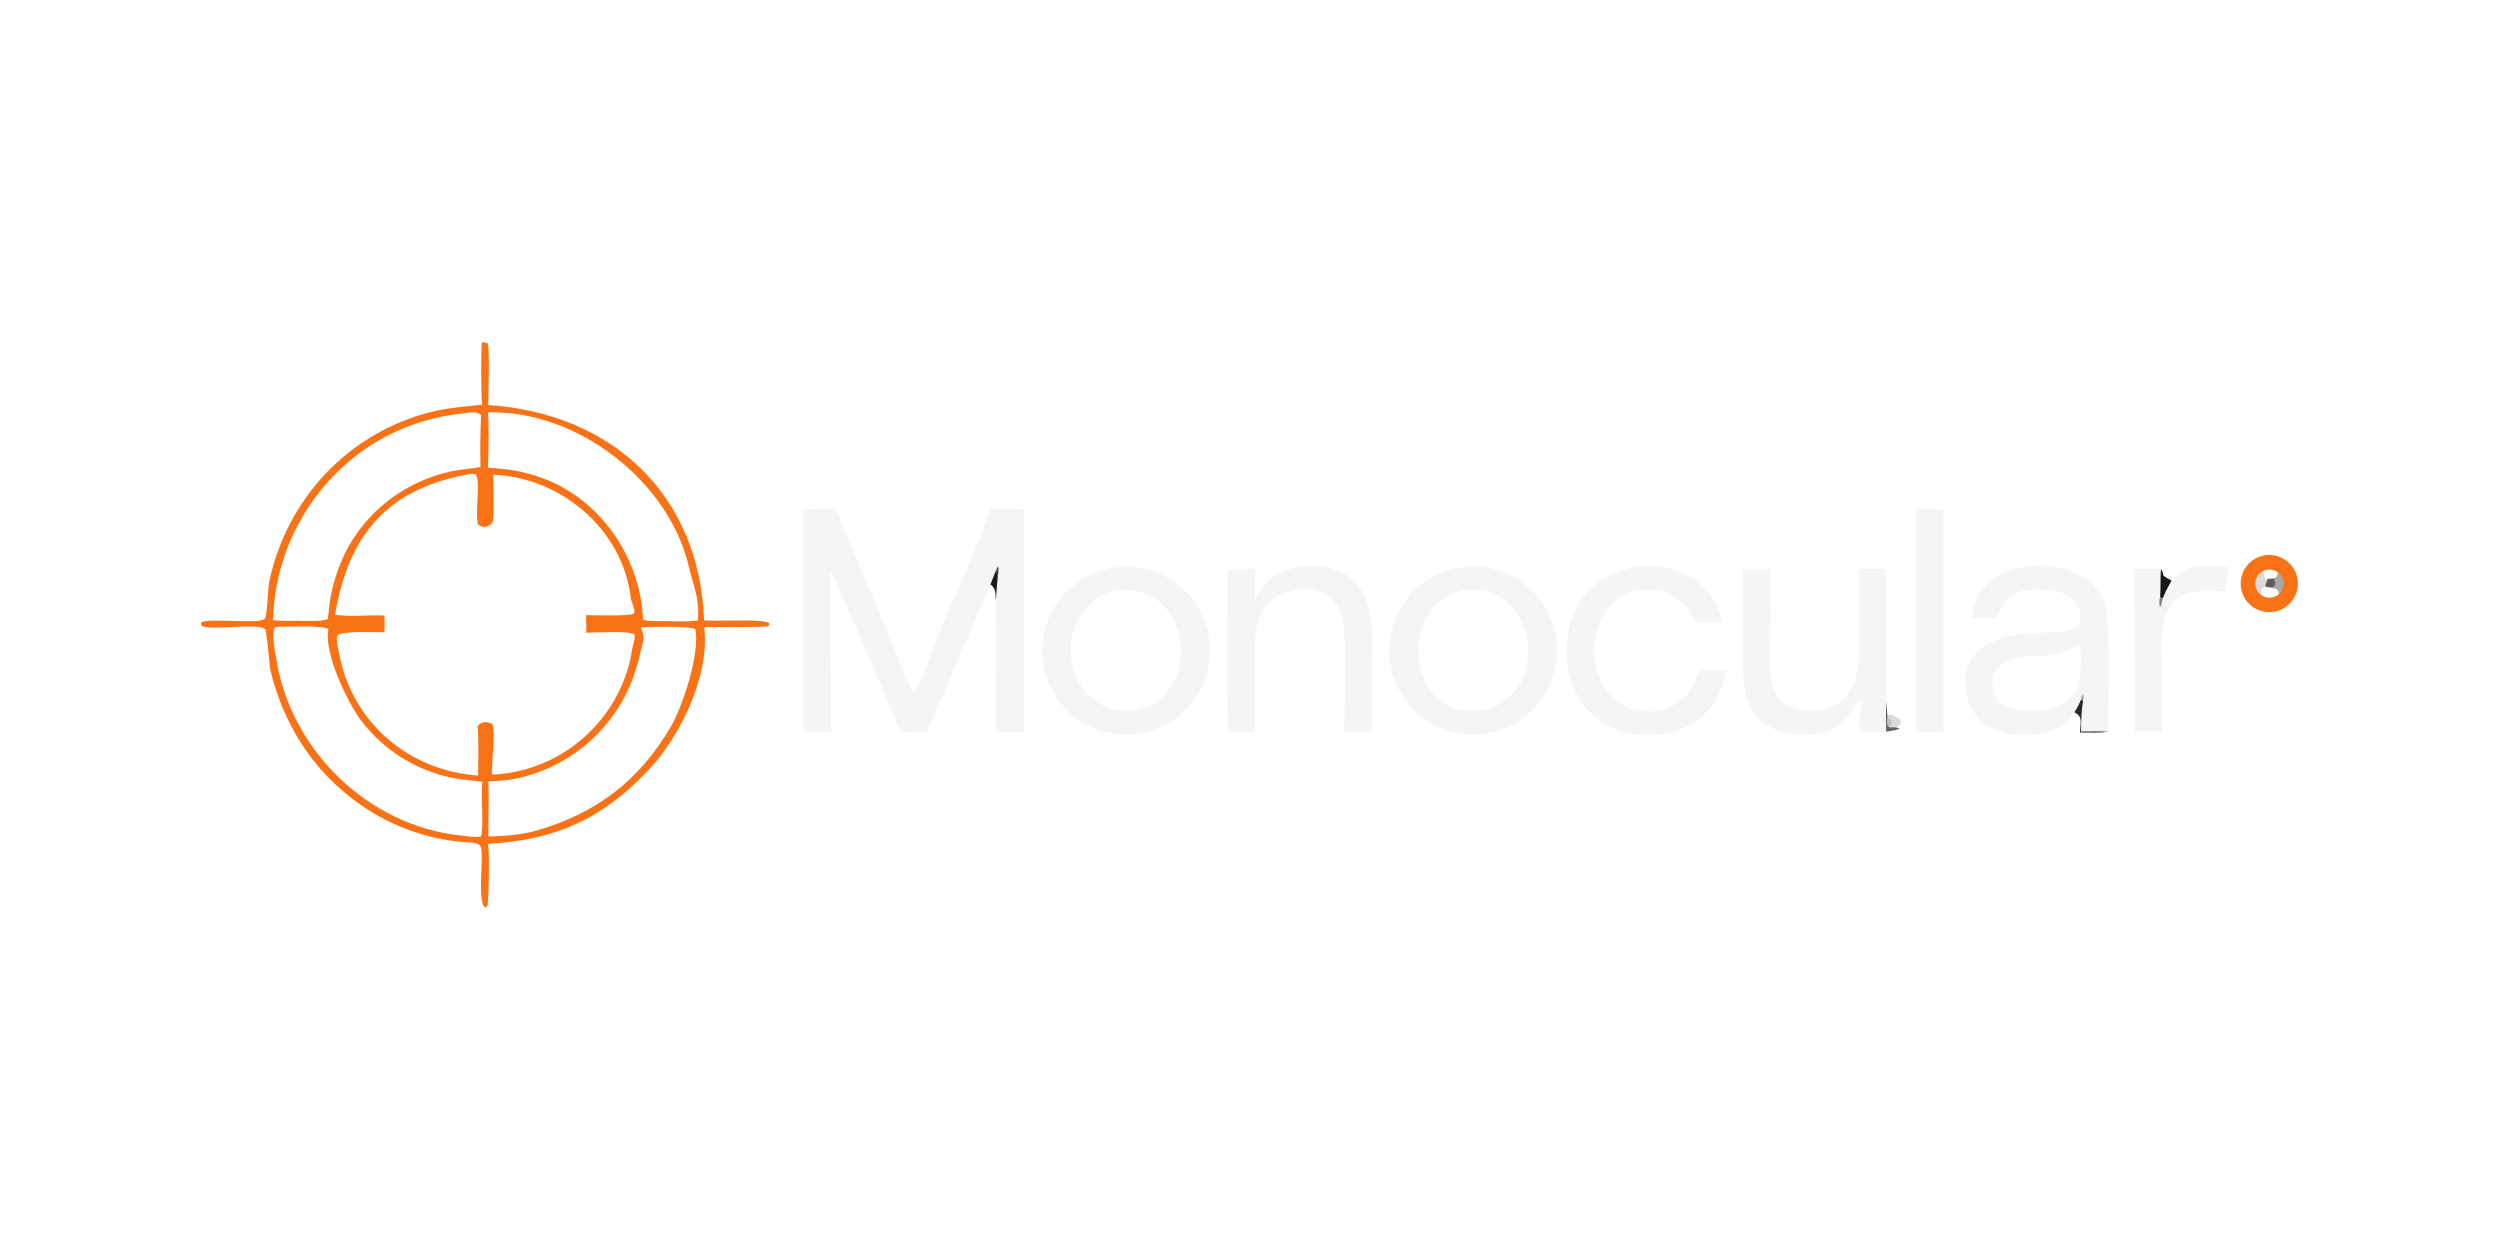
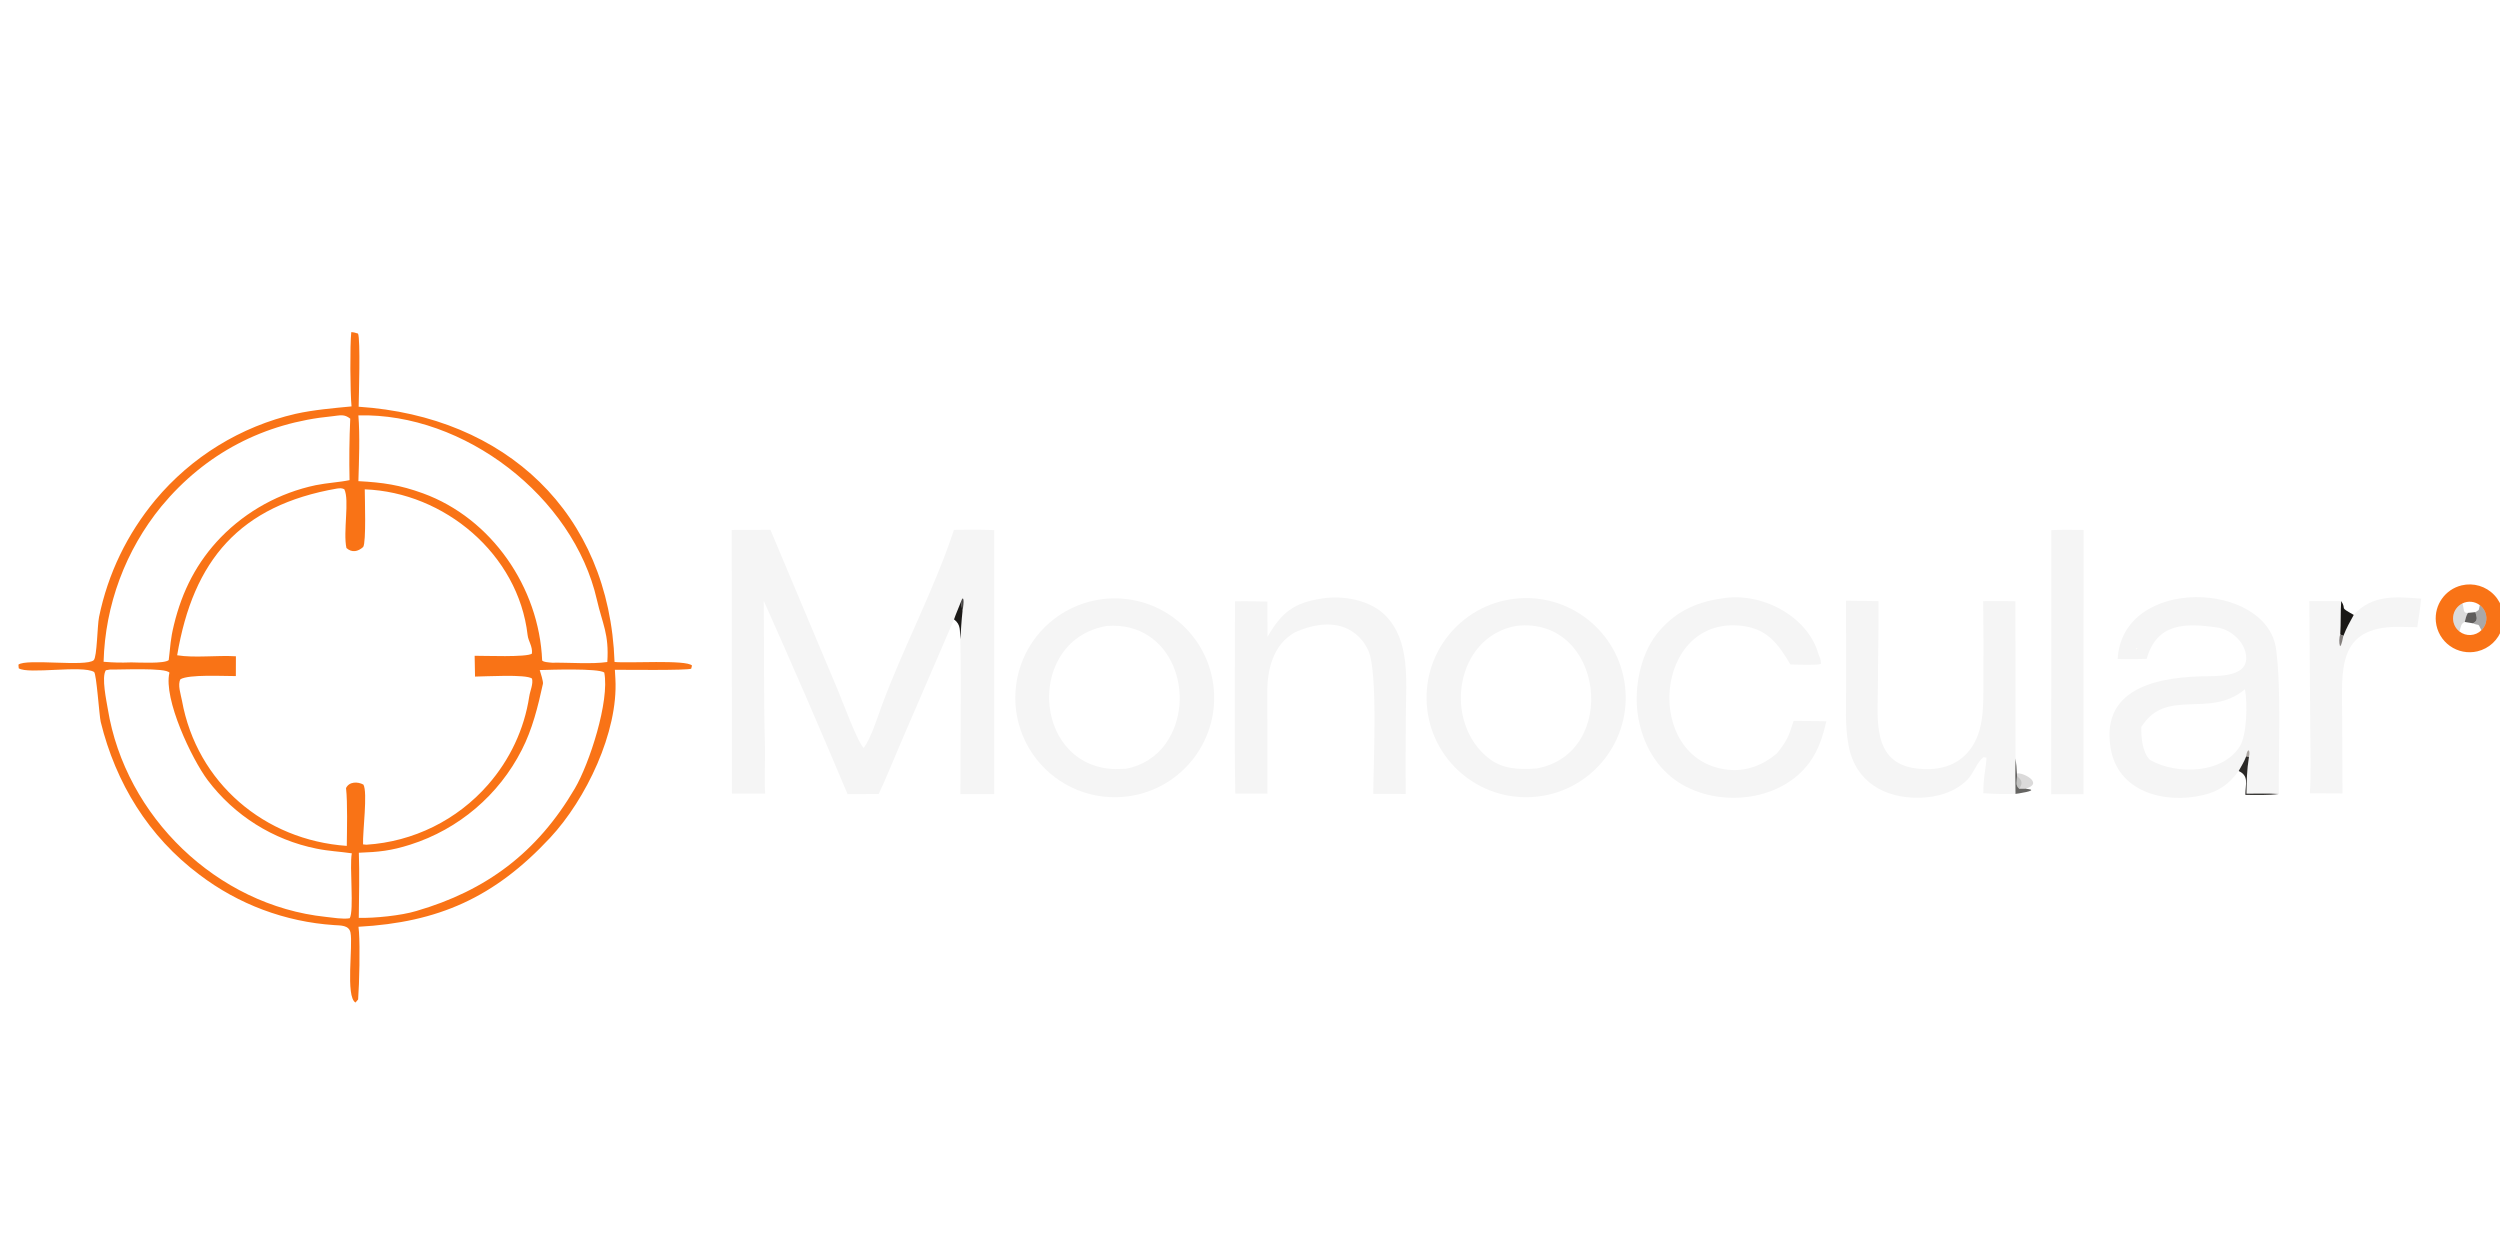
- <svg xmlns="http://www.w3.org/2000/svg" width="1536" height="768" viewBox="0 0 1536 768">
+ <svg xmlns="http://www.w3.org/2000/svg" width="1536" height="768" viewBox="114 200 1296 324">
  <path fill="#F97316" d="M296.1 210.17C297.617 210.282 298.137 210.488 299.605 210.933C300.917 213.835 300.014 243.364 299.926 248.849C376.006 253.869 429.854 303.815 432.581 381.155C439.394 381.933 469.935 379.863 472.73 383.028L472.315 384.653C470.303 385.608 437.564 385.204 432.75 385.211L433.018 389.919C434.557 417.523 417.76 452.368 399.166 472.323C370.307 503.294 341.192 516.18 299.835 518.441C299.942 519.342 300.03 520.246 300.097 521.15C300.658 529.097 300.302 547.485 299.651 556.121C299.114 556.745 298.656 557.277 298.276 557.718C293.027 554.637 297.072 528.09 295.694 521.446C294.877 517.509 290.567 517.807 287.213 517.567C261.875 515.899 237.589 506.811 217.38 491.438C191.03 471.714 174.031 444.026 166.214 412.239C165.463 409.186 164.023 387.115 162.753 386.348C156.7 382.695 128.577 387.687 123.714 384.439L123.546 382.563C127.6 379.256 158.668 383.854 162.588 380.233C164.317 378.636 164.43 362.268 165.344 357.84C169.994 335.325 179.877 314.89 194.569 297.157C213.289 274.773 238.799 259.106 267.229 252.533C276.523 250.467 286.704 249.596 296.236 248.683C295.524 241.644 295.374 216.836 296.1 210.17ZM236.293 378.218L236.263 388.481C229.667 388.502 212.075 387.527 207.57 390.1C205.918 392.77 207.772 398.135 208.333 401.223C216.089 443.901 251.205 473.537 293.773 476.507C293.86 468.338 294.238 454.297 293.385 446.538C294.997 443.106 299.506 443.137 302.387 444.736C304.684 448.657 301.943 469.371 302.211 475.734L303.962 475.901C328.296 474.343 351.001 463.128 367.028 444.751C378.286 431.866 385.797 416.002 388.353 399.08C388.807 396.071 390.518 392.585 389.791 389.752C386.601 387.412 365.684 388.708 360.256 388.745C360.185 385.171 360.07 381.523 360.053 377.956C365.043 377.904 387.192 378.839 389.751 376.829C390.154 372.953 387.89 370.508 387.516 367.24C382.715 325.257 344.319 293.175 303.091 291.678C303.1 296.176 303.905 319.146 302.275 321.562C299.547 324.012 296.401 324.619 293.598 322.097C291.769 313.839 295.284 297.144 292.479 291.605C290.893 290.945 290.552 291.096 288.777 291.248C238.349 299.991 214.158 328.298 205.841 377.691C214.801 379.173 226.549 377.619 236.293 378.218ZM299.794 287.431C312.479 288.094 321.366 289.41 333.243 293.734C369.026 306.758 393.457 342.732 395.047 380.24C395.09 381.276 399.531 381.481 400.274 381.55C408.529 381.394 420.895 382.38 428.833 381.185C429.789 366.538 426.303 361.521 423.434 348.941C411.203 295.304 354.478 251.934 299.783 253.336C300.631 263.77 300.101 276.785 299.794 287.431ZM286.164 253.795C250.888 257.171 220.433 273.032 197.715 300.429C179.052 323.24 168.496 351.604 167.704 381.066C173.241 381.519 176.508 381.575 182.063 381.385C185.874 381.426 199.158 382.168 201.464 380.193C202.455 372.317 202.217 369.969 204.179 361.875C208.421 344.383 215.999 329.45 228.549 316.485C241.898 302.835 258.996 293.45 277.68 289.518C283.578 288.312 290.107 287.996 295.204 286.903C294.965 276.281 295.087 265.655 295.57 255.042C292.433 252.53 290.421 253.325 286.164 253.795ZM299.995 513.83C308.262 514.011 321.907 512.649 329.769 510.277C366.107 499.709 392.446 480.029 411.982 446.771C419.548 433.89 430.113 401.429 427.25 386.628C424.025 384.348 399.201 385.208 393.798 385.36C394.224 386.682 395.7 391.341 395.46 392.45C392.905 404.23 389.937 416.17 384.511 426.711C372.608 450.162 351.798 467.861 326.74 475.845C316.726 479.036 310.327 479.694 300.027 480.062C300.403 491.096 300.114 502.738 299.995 513.83ZM171.088 385.081L168.878 385.451C166.494 388.984 169.222 401.447 169.891 405.556C178.969 461.308 226.48 507.327 282.837 513.308C286.534 513.7 291.637 514.61 295.289 514.022C297.631 510.092 295.101 487.394 296.37 480.351C290.143 479.452 284.094 479.187 278.054 477.93C255.564 473.403 235.513 460.791 221.693 442.479C213.389 431.418 198.628 400.344 201.832 386.721C200.034 383.983 176.179 385.247 171.088 385.081Z" />
  <path fill="#F5F5F5" d="M608.527 312.677C615.9 312.526 622.029 312.537 629.411 312.814L629.386 449.647L611.882 449.687C611.853 423.266 612.372 395.664 611.848 369.349C612.14 364.913 612.458 359.376 612.96 354.966C612.684 353.293 612.418 351.62 612.164 349.944C611.028 352.96 609.554 356.115 608.565 359.09L581.284 422.344C577.681 430.63 573.327 441.665 569.52 449.594L553.38 449.679C539.281 416.108 524.794 382.702 509.92 349.467C510.206 374.69 509.835 399.928 510.563 425.12C510.76 431.938 510.096 443.198 510.691 449.404L493.439 449.394L493.323 312.74L513.383 312.642L548.21 395.483C550.355 400.519 558.872 423.59 561.782 425.722C565.655 420.267 568.615 410.67 571.009 404.14C582.099 373.894 598.607 343.05 608.527 312.677Z" />
  <path fill="#484646" d="M612.164 349.944C612.368 349.428 612.663 348.416 613.121 348.195C614.008 348.784 613.129 353.899 612.96 354.966C612.684 353.293 612.418 351.62 612.164 349.944Z" />
  <path fill="#F5F5F5" d="M899.308 348.38C927.518 345.169 953.025 365.344 956.397 393.535C959.769 421.726 939.74 447.348 911.568 450.882C883.168 454.443 857.293 434.216 853.893 405.796C850.494 377.376 870.869 351.616 899.308 348.38ZM910.665 436.359C953.678 428.469 945.398 357.61 900.338 362.417C868.115 367.882 861.778 412.745 886.068 431.342C893.292 436.873 901.971 437.014 910.665 436.359Z" />
  <path fill="#F5F5F5" d="M685.732 348.564C713.749 345.202 739.262 364.991 742.975 392.963C746.687 420.935 727.22 446.694 699.296 450.757C680.919 453.431 662.524 446.013 651.142 431.34C639.76 416.666 637.15 397.004 644.311 379.87C651.471 362.735 667.294 350.776 685.732 348.564ZM697.688 436.517C706.042 435.033 713.475 430.315 718.373 423.387C734.945 399.828 722.096 359.909 687.856 362.49C646.237 369.416 648.788 433.322 690.086 436.604C692.357 436.784 695.382 436.601 697.688 436.517Z" />
  <path fill="#F5F5F5" d="M1211.79 379.604C1214.31 336.26 1289.36 339.142 1293.95 374.672C1296.67 395.743 1295.16 427.343 1295.33 449.605C1289.89 449.23 1284.08 449.449 1278.57 449.446C1278.74 442.238 1278.72 437.586 1279.86 430.416L1278.41 430.121C1277.23 433.221 1276.03 434.876 1274.54 437.685C1269.46 444.472 1264.42 448.25 1255.95 450.217C1236.03 454.846 1211.56 448.618 1208.05 425.25C1203.15 393.258 1235.29 388.745 1258.79 388.553C1268.14 388.476 1281.13 387.669 1277.96 375.775C1276.26 369.404 1269.59 364.201 1263.55 363.321C1246.99 360.91 1232.15 360.779 1226.82 379.57C1222.28 379.615 1216.19 379.843 1211.79 379.604ZM1228.59 431.972C1242.32 439.837 1266.44 439.095 1275.17 424.832C1278.88 418.761 1279.12 402.3 1277.78 395.307C1259.23 410.891 1237.06 394.094 1224.05 414.879C1223.95 420.141 1224.53 428.095 1228.59 431.972ZM1222.04 374.457C1221.81 374.023 1221.92 374.132 1221.73 374.006C1221.51 374.012 1221.66 373.983 1221.24 374.179C1221.42 374.514 1221.3 374.407 1221.54 374.552C1221.71 374.52 1221.87 374.489 1222.04 374.457Z" />
  <path fill="#AAA4A0" d="M1278.41 430.121C1278.94 425.75 1280.75 426.104 1279.86 430.416L1278.41 430.121Z" />
  <path fill="#FEFAF6" fill-opacity="0.941" d="M1221.24 374.179C1221.66 373.983 1221.51 374.012 1221.73 374.006C1221.92 374.132 1221.81 374.023 1222.04 374.457C1221.87 374.489 1221.71 374.52 1221.54 374.552C1221.3 374.407 1221.42 374.514 1221.24 374.179Z" />
  <path fill="#F5F5F5" d="M799.477 348.245C810.247 346.53 824.232 349.066 832.121 356.983C845.237 370.146 842.875 391.078 842.8 408.238C842.685 422.026 842.65 435.814 842.695 449.602L825.892 449.54C825.959 434.782 828.395 386.795 823.42 375.425C821.013 369.924 816.572 365.409 810.92 363.282C802.693 360.186 793.262 362.225 785.51 365.698C774.107 371.83 770.89 384.955 770.952 397.025C771.042 414.481 771.045 431.957 771.044 449.412C765.485 449.443 759.925 449.434 754.366 449.386C753.828 416.798 754.247 382.391 754.218 349.741C759.788 349.563 765.443 349.745 771.021 349.863L771.061 368.162C778.403 355.462 784.739 350.418 799.477 348.245Z" />
  <path fill="#F5F5F5" d="M1070.97 349.404L1087.81 349.617C1087.98 363.873 1087.51 378.16 1087.52 392.601C1087.53 410 1083.86 433.703 1107.79 436.423C1116.93 437.544 1126.52 435.877 1133.16 429.034C1142.86 419.044 1142.11 404.433 1142.2 391.512C1142.31 377.579 1142.22 363.608 1142.08 349.665C1147.51 349.48 1153.33 349.634 1158.79 349.687L1158.86 431.194C1158.66 436.902 1158.72 443.83 1158.83 449.563C1152.68 449.708 1148.3 449.614 1142.16 449.208C1142.2 439.935 1143.24 438.691 1143.81 430.777L1142.29 430.525C1138.94 432.895 1137.23 438.67 1134.1 441.982C1127.68 448.679 1118 451.412 1108.97 451.563C1091.1 451.861 1075.96 443.416 1072.36 424.777C1070.34 414.289 1071.04 403.89 1071.03 393.273L1070.97 349.404Z" />
  <path fill="#F5F5F5" d="M1006.68 348.244C1026.71 344.68 1050.89 357.078 1056.63 376.865C1057.28 379.101 1058.12 379.663 1057.93 382.198C1055.07 382.99 1045.68 382.536 1042.16 382.462C1035.91 372.01 1030.41 364.166 1017.44 362.496C971.173 356.538 965.485 431.801 1009.4 436.985C1019.08 438.129 1027.66 434.804 1035.06 428.666C1040.46 422.019 1041.2 419.816 1043.82 411.722C1049.4 411.693 1055.17 411.839 1060.77 411.907C1058.95 419.764 1056.79 426.792 1051.95 433.386C1036.52 454.405 1002.39 457.107 982.021 442.068C971.069 433.983 964.813 421.304 962.973 407.965C961.13 394.611 964.258 378.123 972.485 367.165C981.377 355.728 992.576 350.143 1006.68 348.244Z" />
  <path fill="#F5F5F5" d="M1334.18 356.77C1343.71 346.124 1356.04 347.322 1369.12 348.329C1368.79 352.617 1367.74 358.75 1367.12 363.147C1363.83 363.046 1360.53 362.984 1357.24 362.961C1325.06 362.897 1328.11 385.683 1328.18 409.859L1328.35 449.323L1311.41 449.239C1312.16 439.992 1311.66 425.263 1311.63 415.365L1311.16 349.605L1327.68 349.583C1330.79 354.439 1326.1 352.237 1334.18 356.77Z" />
  <path fill="#1A1816" d="M1327.68 349.583C1330.79 354.439 1326.1 352.237 1334.18 356.77C1331.85 361.088 1330.68 362.932 1328.79 367.669L1327.19 366.902C1327.56 361.054 1327.28 355.198 1327.68 349.583Z" />
  <path fill="#85807E" d="M1328.79 367.669C1328.56 368.655 1327.92 372.537 1327.14 372.955L1327.03 372.886C1326.52 371.372 1326.56 368.494 1327.19 366.902L1328.79 367.669Z" />
  <path fill="#F5F5F5" d="M1177.4 312.834C1182.79 312.523 1188.67 312.678 1194.12 312.721L1194.1 449.697L1177.35 449.7L1177.4 312.834Z" />
  <path fill="#F97316" d="M1390.1 341.458C1396.24 339.972 1402.69 341.885 1407.03 346.472C1411.36 351.058 1412.9 357.614 1411.07 363.651C1409.24 369.657 1404.36 374.235 1398.24 375.663C1393.32 376.813 1388.15 375.79 1384.03 372.855C1379.92 369.92 1377.27 365.358 1376.76 360.331C1375.86 351.588 1381.56 343.528 1390.1 341.458ZM1388.98 365.369C1392.4 368.048 1397.28 367.768 1400.37 364.714C1402.15 362.956 1403.08 360.512 1402.92 358.014C1402.76 355.517 1401.52 353.212 1399.53 351.697C1396.93 349.722 1393.45 349.378 1390.52 350.807C1387.84 352.111 1386.03 354.701 1385.71 357.661C1385.4 360.621 1386.63 363.534 1388.98 365.369Z" />
  <path fill="#1A1816" fill-opacity="0.153" d="M1388.98 365.369C1386.63 363.534 1385.4 360.621 1385.71 357.661C1386.03 354.701 1387.84 352.111 1390.52 350.807C1391.56 353.701 1390.58 356.003 1393.38 355.725C1392.4 357.18 1392.21 358.695 1391.73 360.417C1389.58 361.334 1389.72 363.181 1388.98 365.369Z" />
  <path fill="#1A1816" fill-opacity="0.373" d="M1399.53 351.697C1401.52 353.212 1402.76 355.517 1402.92 358.014C1403.08 360.512 1402.15 362.956 1400.37 364.714C1398.28 360.442 1399.46 362.697 1395.95 361.127C1398.76 359.69 1397.96 358.14 1397.23 355.328C1399.61 353.743 1398.75 354.971 1399.53 351.697Z" />
  <path fill="#1A1816" fill-opacity="0.698" d="M1397.23 355.328C1397.96 358.14 1398.76 359.69 1395.95 361.127C1394.54 360.88 1393.14 360.644 1391.73 360.417C1392.21 358.695 1392.4 357.18 1393.38 355.725L1397.23 355.328Z" />
  <path fill="#1A1816" fill-opacity="0.922" d="M1278.41 430.121L1279.86 430.416C1278.72 437.586 1278.74 442.238 1278.57 449.446C1284.08 449.449 1289.89 449.23 1295.33 449.605C1290.51 450.277 1282.96 450.13 1277.98 450.038C1278.03 444.215 1279.98 440.298 1274.54 437.685C1276.03 434.876 1277.23 433.221 1278.41 430.121Z" />
  <path fill="#1A1816" fill-opacity="0.157" d="M1159.56 438.995C1162.29 438.136 1173.96 443.99 1164.08 446.858L1160.77 446.901C1162.76 444.006 1162.3 442.471 1159.64 440.3L1159.56 438.995Z" />
  <path fill="#1A1816" fill-opacity="0.988" d="M612.164 349.944C612.418 351.62 612.684 353.293 612.96 354.966C612.458 359.376 612.14 364.913 611.848 369.349C611.415 364.934 612.335 361.95 608.565 359.09C609.554 356.115 611.028 352.96 612.164 349.944Z" />
  <path fill="#1A1816" fill-opacity="0.671" d="M1158.86 431.194C1159.28 434.054 1159.43 436.117 1159.56 438.995L1159.64 440.3C1159.56 443.039 1158.61 445.135 1160.77 446.901L1164.08 446.858L1165.66 447.087C1170.95 447.883 1158.95 449.55 1158.83 449.563C1158.72 443.83 1158.66 436.902 1158.86 431.194Z" />
  <path fill="#1A1816" fill-opacity="0.263" d="M1159.64 440.3C1162.3 442.471 1162.76 444.006 1160.77 446.901C1158.61 445.135 1159.56 443.039 1159.64 440.3Z" />
</svg>
